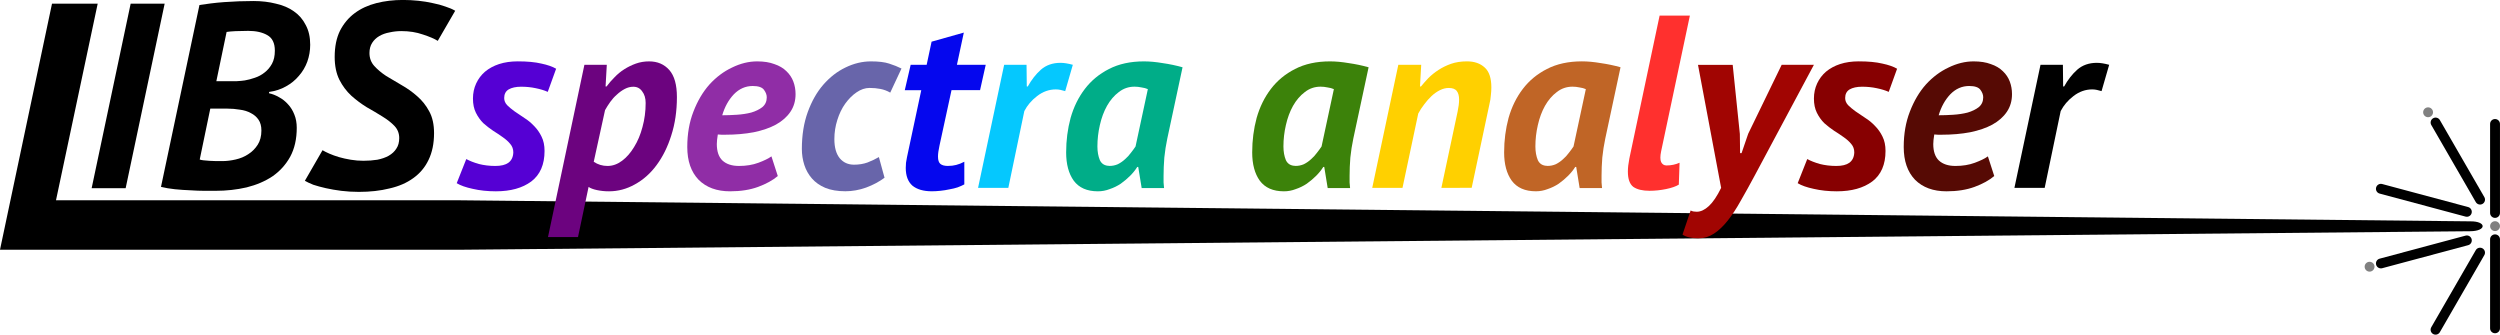
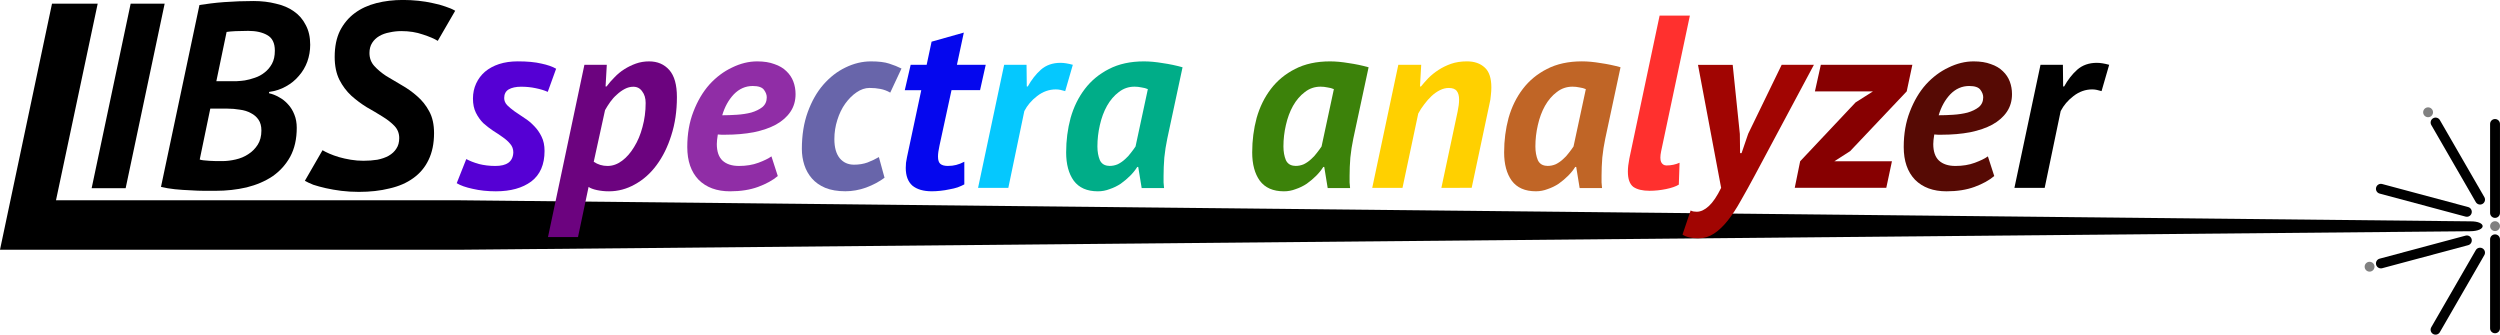
<svg xmlns="http://www.w3.org/2000/svg" width="100.364mm" height="13.435mm" viewBox="0 0 100.364 13.435" version="1.1" id="svg8">
  <defs id="defs2" />
  <g id="layer1" transform="translate(-47.67086,-53.4297)">
    <g aria-label="L" id="text14" style="font-size:10.583px;line-height:1.25;font-family:'PT Sans';-inkscape-font-specification:'PT Sans';stroke-width:0.265" transform="translate(-0.044421,5.84e-4)">
      <path d="M 66.19,63.455 H 49.55 47.715 l 2.088,-9.878 h 1.834 l -1.674,7.893 h 16.226 l 80.698,0.845 c 0.661,-0.007 0.661,0.39 0,0.397 z" style="font-size:14.111px;stroke-width:0.265" id="path16" />
    </g>
-     <g aria-label="spectra analyser" id="text27" style="font-size:9.878px;line-height:1.25;font-family:'PT Sans';-inkscape-font-specification:'PT Sans';stroke-width:0.265">
+     <g aria-label="spectra analyzer" id="text27" style="font-size:9.878px;line-height:1.25;font-family:'PT Sans';-inkscape-font-specification:'PT Sans';stroke-width:0.265">
      <path d="m 66.39,59.815 q 0.198,0.109 0.504,0.198 0.316,0.079 0.662,0.079 0.346,0 0.524,-0.128 0.188,-0.138 0.198,-0.415 0,-0.198 -0.119,-0.336 -0.119,-0.148 -0.306,-0.277 -0.178,-0.128 -0.385,-0.257 -0.207,-0.138 -0.395,-0.306 -0.178,-0.178 -0.296,-0.415 -0.119,-0.237 -0.119,-0.573 0,-0.326 0.128,-0.603 0.128,-0.277 0.356,-0.474 0.237,-0.198 0.563,-0.306 0.336,-0.109 0.751,-0.109 0.573,0 0.948,0.089 0.375,0.079 0.593,0.207 l -0.336,0.929 q -0.198,-0.089 -0.484,-0.148 -0.277,-0.059 -0.583,-0.059 -0.316,0 -0.504,0.109 -0.178,0.109 -0.178,0.346 0,0.158 0.119,0.286 0.119,0.119 0.296,0.247 0.188,0.128 0.395,0.267 0.207,0.128 0.385,0.316 0.188,0.188 0.306,0.435 0.119,0.237 0.119,0.573 0,0.82 -0.533,1.225 -0.533,0.395 -1.422,0.395 -0.504,0 -0.929,-0.099 -0.415,-0.089 -0.642,-0.227 z" style="font-size:9.878px;fill:#5500d4" id="path1049" />
      <path d="m 71.132,56.032 h 0.899 l -0.049,0.869 h 0.04 q 0.138,-0.188 0.316,-0.365 0.178,-0.188 0.395,-0.326 0.217,-0.138 0.464,-0.227 0.247,-0.089 0.533,-0.089 0.504,0 0.81,0.346 0.306,0.346 0.306,1.087 0,0.84 -0.227,1.541 -0.217,0.691 -0.593,1.195 -0.365,0.494 -0.869,0.77 -0.494,0.277 -1.037,0.277 -0.257,0 -0.484,-0.049 -0.227,-0.049 -0.336,-0.128 l -0.425,2.015 h -1.205 z m 0.375,3.892 q 0.247,0.168 0.553,0.168 0.306,0 0.583,-0.207 0.277,-0.207 0.484,-0.553 0.217,-0.346 0.336,-0.8 0.128,-0.464 0.128,-0.968 0,-0.286 -0.138,-0.464 -0.128,-0.188 -0.356,-0.188 -0.178,0 -0.346,0.089 -0.168,0.089 -0.316,0.227 -0.148,0.128 -0.267,0.296 -0.119,0.168 -0.207,0.326 z" style="font-size:9.878px;fill:#6c037f;fill-opacity:1" id="path1051" />
      <path d="m 78.896,60.497 q -0.306,0.257 -0.79,0.435 -0.484,0.178 -1.126,0.178 -0.8,0 -1.264,-0.464 -0.454,-0.474 -0.454,-1.314 0,-0.79 0.247,-1.422 0.247,-0.642 0.642,-1.087 0.405,-0.445 0.909,-0.682 0.504,-0.247 1.008,-0.247 0.405,0 0.691,0.109 0.296,0.099 0.484,0.286 0.188,0.178 0.277,0.415 0.089,0.237 0.089,0.504 0,0.405 -0.207,0.711 -0.207,0.306 -0.583,0.514 -0.365,0.198 -0.889,0.306 -0.524,0.099 -1.146,0.099 -0.079,0 -0.148,0 -0.069,-0.01 -0.148,-0.01 -0.02,0.119 -0.03,0.217 -0.01,0.089 -0.01,0.168 0,0.445 0.227,0.662 0.237,0.217 0.662,0.217 0.435,0 0.78,-0.128 0.346,-0.128 0.524,-0.257 z m -2.232,-2.44 q 0.277,0 0.583,-0.02 0.316,-0.02 0.583,-0.089 0.267,-0.079 0.445,-0.217 0.178,-0.148 0.178,-0.395 0,-0.148 -0.109,-0.296 -0.109,-0.158 -0.454,-0.158 -0.435,0 -0.761,0.336 -0.316,0.336 -0.464,0.84 z" style="font-size:9.878px;fill:#902da6;fill-opacity:1" id="path1053" />
      <path d="m 83.41,57.148 q -0.188,-0.109 -0.395,-0.148 -0.198,-0.04 -0.435,-0.04 -0.267,0 -0.524,0.178 -0.247,0.168 -0.454,0.454 -0.198,0.277 -0.316,0.652 -0.119,0.375 -0.119,0.77 0,0.504 0.217,0.77 0.217,0.257 0.573,0.257 0.296,0 0.543,-0.089 0.257,-0.099 0.454,-0.217 l 0.227,0.83 q -0.316,0.237 -0.741,0.395 -0.415,0.148 -0.83,0.148 -0.474,0 -0.81,-0.138 -0.326,-0.138 -0.533,-0.375 -0.207,-0.237 -0.306,-0.543 -0.099,-0.306 -0.099,-0.642 0,-0.83 0.237,-1.482 0.237,-0.652 0.622,-1.096 0.395,-0.454 0.889,-0.691 0.504,-0.247 1.027,-0.247 0.464,0 0.731,0.089 0.277,0.089 0.494,0.198 z" style="font-size:9.878px;fill:#6865aa;fill-opacity:1" id="path1055" />
      <path d="m 84.23,56.032 h 0.642 l 0.198,-0.929 1.294,-0.365 -0.277,1.294 h 1.156 l -0.227,1.017 h -1.146 l -0.484,2.232 q -0.059,0.267 -0.059,0.435 0,0.217 0.099,0.296 0.099,0.079 0.296,0.079 0.188,0 0.336,-0.04 0.158,-0.04 0.326,-0.128 v 0.909 q -0.109,0.059 -0.267,0.119 -0.148,0.049 -0.326,0.079 -0.178,0.04 -0.365,0.059 -0.188,0.02 -0.346,0.02 -0.504,0 -0.78,-0.227 -0.267,-0.237 -0.267,-0.711 0,-0.099 0.01,-0.207 0.02,-0.109 0.04,-0.227 l 0.573,-2.687 h -0.662 z" style="font-size:9.878px;fill:#0507ee;fill-opacity:1" id="path1057" />
      <path d="m 88.882,56.032 0.01,0.869 h 0.04 q 0.217,-0.395 0.524,-0.672 0.316,-0.277 0.79,-0.277 0.207,0 0.494,0.079 l -0.306,1.057 q -0.099,-0.03 -0.188,-0.049 -0.089,-0.02 -0.188,-0.02 -0.405,0 -0.751,0.267 -0.336,0.257 -0.514,0.603 l -0.642,3.082 h -1.215 l 1.047,-4.939 z" style="font-size:9.878px;fill:#05c8fe;fill-opacity:1" id="path1059" />
      <path d="m 94.532,58.995 q -0.079,0.375 -0.119,0.761 -0.03,0.385 -0.03,0.731 0,0.138 0,0.267 0.01,0.119 0.02,0.227 h -0.899 l -0.138,-0.849 h -0.04 q -0.109,0.178 -0.286,0.356 -0.168,0.168 -0.375,0.316 -0.207,0.138 -0.445,0.217 -0.227,0.089 -0.474,0.089 -0.652,0 -0.968,-0.425 -0.306,-0.425 -0.306,-1.136 0,-0.721 0.178,-1.383 0.188,-0.662 0.573,-1.166 0.385,-0.504 0.968,-0.8 0.593,-0.306 1.403,-0.306 0.346,0 0.751,0.069 0.415,0.059 0.8,0.168 z m -2.321,1.096 q 0.178,0 0.336,-0.069 0.158,-0.079 0.286,-0.198 0.138,-0.119 0.237,-0.257 0.109,-0.138 0.188,-0.257 l 0.494,-2.302 q -0.109,-0.049 -0.257,-0.069 -0.138,-0.03 -0.277,-0.03 -0.356,0 -0.632,0.217 -0.277,0.207 -0.474,0.553 -0.188,0.336 -0.286,0.77 -0.099,0.425 -0.099,0.859 0,0.316 0.099,0.553 0.109,0.227 0.385,0.227 z" style="font-size:9.878px;fill:#00ad88;fill-opacity:1" id="path1061" />
      <path d="m 102,58.995 q -0.079,0.375 -0.119,0.761 -0.03,0.385 -0.03,0.731 0,0.138 0,0.267 0.01,0.119 0.02,0.227 h -0.899 l -0.138,-0.849 h -0.04 q -0.109,0.178 -0.286,0.356 -0.168,0.168 -0.375,0.316 -0.207,0.138 -0.444,0.217 -0.227,0.089 -0.474,0.089 -0.652,0 -0.968,-0.425 -0.306,-0.425 -0.306,-1.136 0,-0.721 0.178,-1.383 0.188,-0.662 0.573,-1.166 0.385,-0.504 0.968,-0.8 0.593,-0.306 1.403,-0.306 0.346,0 0.751,0.069 0.415,0.059 0.8,0.168 z m -2.321,1.096 q 0.178,0 0.336,-0.069 0.158,-0.079 0.286,-0.198 0.138,-0.119 0.237,-0.257 0.109,-0.138 0.188,-0.257 l 0.494,-2.302 q -0.109,-0.049 -0.257,-0.069 -0.138,-0.03 -0.277,-0.03 -0.356,0 -0.632,0.217 -0.277,0.207 -0.474,0.553 -0.188,0.336 -0.286,0.77 -0.099,0.425 -0.099,0.859 0,0.316 0.099,0.553 0.109,0.227 0.385,0.227 z" style="font-size:9.878px;fill:#3c820a;fill-opacity:1" id="path1063" />
      <path d="m 105.536,60.971 0.652,-3.062 q 0.059,-0.277 0.059,-0.484 0,-0.217 -0.089,-0.336 -0.089,-0.128 -0.326,-0.128 -0.178,0 -0.356,0.089 -0.178,0.089 -0.336,0.237 -0.158,0.148 -0.296,0.336 -0.138,0.178 -0.237,0.365 l -0.632,2.983 h -1.215 l 1.047,-4.939 h 0.919 l -0.049,0.869 h 0.04 q 0.128,-0.158 0.296,-0.336 0.178,-0.178 0.405,-0.326 0.227,-0.148 0.504,-0.247 0.286,-0.099 0.642,-0.099 0.445,0 0.711,0.247 0.267,0.237 0.267,0.8 0,0.148 -0.02,0.316 -0.01,0.168 -0.059,0.365 l -0.711,3.349 z" style="font-size:9.878px;fill:#ffd000;fill-opacity:1" id="path1065" />
      <path d="m 112.115,58.995 q -0.079,0.375 -0.119,0.761 -0.03,0.385 -0.03,0.731 0,0.138 0,0.267 0.01,0.119 0.02,0.227 h -0.899 L 110.949,60.131 h -0.04 q -0.109,0.178 -0.286,0.356 -0.168,0.168 -0.375,0.316 -0.207,0.138 -0.445,0.217 -0.227,0.089 -0.474,0.089 -0.652,0 -0.968,-0.425 -0.306,-0.425 -0.306,-1.136 0,-0.721 0.178,-1.383 0.188,-0.662 0.573,-1.166 0.385,-0.504 0.968,-0.8 0.593,-0.306 1.403,-0.306 0.346,0 0.751,0.069 0.415,0.059 0.8,0.168 z m -2.321,1.096 q 0.178,0 0.336,-0.069 0.158,-0.079 0.286,-0.198 0.138,-0.119 0.237,-0.257 0.109,-0.138 0.188,-0.257 l 0.494,-2.302 q -0.109,-0.049 -0.257,-0.069 -0.138,-0.03 -0.277,-0.03 -0.356,0 -0.632,0.217 -0.277,0.207 -0.474,0.553 -0.188,0.336 -0.286,0.77 -0.099,0.425 -0.099,0.859 0,0.316 0.099,0.553 0.109,0.227 0.385,0.227 z" style="font-size:9.878px;fill:#c06526;fill-opacity:1" id="path1067" />
      <path d="m 114.357,59.509 q -0.059,0.286 0,0.425 0.069,0.138 0.217,0.138 0.277,0 0.524,-0.109 l -0.03,0.879 q -0.178,0.109 -0.514,0.178 -0.336,0.069 -0.662,0.069 -0.425,0 -0.652,-0.158 -0.217,-0.168 -0.217,-0.612 0,-0.227 0.059,-0.524 l 1.215,-5.739 h 1.215 z" style="font-size:9.878px;fill:#ff302e;fill-opacity:1" id="path1069" />
      <path d="m 117.518,58.808 0.01,0.77 h 0.059 l 0.267,-0.78 1.343,-2.766 h 1.294 l -2.371,4.435 q -0.296,0.553 -0.563,1.017 -0.257,0.464 -0.524,0.8 -0.267,0.336 -0.553,0.524 -0.286,0.188 -0.612,0.188 -0.435,0 -0.652,-0.148 l 0.326,-0.968 q 0.059,0.03 0.119,0.04 0.069,0.01 0.128,0.01 0.237,0 0.484,-0.227 0.247,-0.227 0.494,-0.731 l -0.929,-4.939 h 1.393 z" style="font-size:9.878px;fill:#a10502;fill-opacity:1" id="path1071" />
-       <path d="m 120.224,59.815 q 0.198,0.109 0.504,0.198 0.316,0.079 0.662,0.079 0.346,0 0.524,-0.128 0.188,-0.138 0.198,-0.415 0,-0.198 -0.119,-0.336 -0.119,-0.148 -0.306,-0.277 -0.178,-0.128 -0.385,-0.257 -0.207,-0.138 -0.395,-0.306 -0.178,-0.178 -0.296,-0.415 -0.119,-0.237 -0.119,-0.573 0,-0.326 0.128,-0.603 0.128,-0.277 0.356,-0.474 0.237,-0.198 0.563,-0.306 0.336,-0.109 0.751,-0.109 0.573,0 0.948,0.089 0.375,0.079 0.593,0.207 l -0.336,0.929 q -0.198,-0.089 -0.484,-0.148 -0.277,-0.059 -0.583,-0.059 -0.316,0 -0.504,0.109 -0.178,0.109 -0.178,0.346 0,0.158 0.119,0.286 0.119,0.119 0.296,0.247 0.188,0.128 0.395,0.267 0.207,0.128 0.385,0.316 0.188,0.188 0.306,0.435 0.119,0.237 0.119,0.573 0,0.82 -0.533,1.225 -0.533,0.395 -1.422,0.395 -0.504,0 -0.929,-0.099 -0.415,-0.089 -0.642,-0.227 z" style="font-size:9.878px;fill:#870001;fill-opacity:1" id="path1073" />
      <path d="m 127.731,60.497 q -0.306,0.257 -0.79,0.435 -0.484,0.178 -1.126,0.178 -0.8,0 -1.264,-0.464 -0.454,-0.474 -0.454,-1.314 0,-0.79 0.247,-1.422 0.247,-0.642 0.642,-1.087 0.405,-0.445 0.909,-0.682 0.504,-0.247 1.008,-0.247 0.405,0 0.691,0.109 0.296,0.099 0.484,0.286 0.188,0.178 0.277,0.415 0.089,0.237 0.089,0.504 0,0.405 -0.207,0.711 -0.207,0.306 -0.583,0.514 -0.365,0.198 -0.889,0.306 -0.524,0.099 -1.146,0.099 -0.079,0 -0.148,0 -0.069,-0.01 -0.148,-0.01 -0.02,0.119 -0.03,0.217 -0.01,0.089 -0.01,0.168 0,0.445 0.227,0.662 0.237,0.217 0.662,0.217 0.435,0 0.78,-0.128 0.346,-0.128 0.524,-0.257 z m -2.232,-2.44 q 0.277,0 0.583,-0.02 0.316,-0.02 0.583,-0.089 0.267,-0.079 0.445,-0.217 0.178,-0.148 0.178,-0.395 0,-0.148 -0.109,-0.296 -0.109,-0.158 -0.454,-0.158 -0.435,0 -0.761,0.336 -0.316,0.336 -0.464,0.84 z" style="font-size:9.878px;fill:#560a04;fill-opacity:1" id="path1075" />
+       <g aria-label="z" id="text865" style="font-style:normal;font-weight:normal;font-size:9.878px;line-height:1.25;font-family:sans-serif;fill:#000000;fill-opacity:1;stroke:none;stroke-width:0.07">
+         <path d="m 119.939,59.904 2.223,-2.361 0.701,-0.445 h -2.331 l 0.237,-1.067 h 3.675 l -0.227,1.067 -2.272,2.4 -0.632,0.405 h 2.311 l -0.227,1.067 h -3.675 z" style="fill:#870001;fill-opacity:1" id="path871" />
+       </g>
      <path d="m 130.487,56.032 0.01,0.869 h 0.04 q 0.217,-0.395 0.524,-0.672 0.316,-0.277 0.79,-0.277 0.207,0 0.494,0.079 l -0.306,1.057 q -0.099,-0.03 -0.188,-0.049 -0.089,-0.02 -0.188,-0.02 -0.405,0 -0.751,0.267 -0.336,0.257 -0.514,0.603 l -0.642,3.082 h -1.215 l 1.047,-4.939 z" style="font-size:9.878px;stroke-width:0.265" id="path1077" />
    </g>
    <g aria-label="IBS" id="text21" style="font-size:10.583px;line-height:1.25;font-family:'PT Sans';-inkscape-font-specification:'PT Sans';stroke-width:0.265">
      <path d="m 52.916,53.578 h 1.365 l -1.566,7.408 h -1.365 z" style="font-size:10.583px;stroke-width:0.265" id="path38" />
      <path d="m 55.678,53.631 q 0.201,-0.032 0.455,-0.064 0.254,-0.032 0.54,-0.053 0.286,-0.021 0.582,-0.032 0.307,-0.011 0.593,-0.011 0.487,0 0.9,0.106 0.423,0.095 0.72,0.307 0.307,0.212 0.476,0.55 0.18,0.328 0.18,0.794 0,0.349 -0.116,0.677 -0.116,0.317 -0.339,0.571 -0.212,0.254 -0.519,0.423 -0.296,0.169 -0.677,0.222 v 0.053 q 0.201,0.042 0.402,0.159 0.201,0.106 0.36,0.286 0.159,0.169 0.254,0.413 0.095,0.233 0.095,0.529 0,0.677 -0.265,1.164 -0.265,0.476 -0.709,0.783 -0.444,0.296 -1.037,0.444 -0.593,0.138 -1.249,0.138 -0.169,0 -0.444,0 -0.265,0 -0.571,-0.021 -0.307,-0.011 -0.614,-0.042 -0.307,-0.032 -0.561,-0.095 z m 0.011,6.202 q 0.042,0.021 0.148,0.032 0.116,0.011 0.243,0.021 0.138,0 0.275,0.011 0.138,0 0.233,0 0.265,0 0.54,-0.064 0.286,-0.064 0.508,-0.212 0.233,-0.148 0.381,-0.381 0.148,-0.233 0.148,-0.571 0,-0.265 -0.116,-0.434 -0.116,-0.169 -0.307,-0.265 -0.191,-0.106 -0.444,-0.138 -0.243,-0.042 -0.508,-0.042 h -0.677 z m 0.667,-3.143 h 0.455 q 0.148,0 0.349,0 0.201,-0.011 0.339,-0.032 0.19,-0.032 0.402,-0.106 0.222,-0.074 0.392,-0.212 0.18,-0.138 0.296,-0.349 0.116,-0.212 0.116,-0.529 0,-0.455 -0.307,-0.624 -0.296,-0.169 -0.762,-0.169 -0.275,0 -0.508,0.011 -0.233,0.011 -0.36,0.032 z" style="font-size:10.583px;stroke-width:0.265" id="path40" />
      <path d="m 65.245,55.07 q -0.201,-0.127 -0.593,-0.254 -0.392,-0.138 -0.868,-0.138 -0.243,0 -0.476,0.053 -0.233,0.042 -0.413,0.148 -0.18,0.106 -0.286,0.275 -0.106,0.169 -0.106,0.402 0,0.307 0.191,0.519 0.19,0.212 0.476,0.402 0.296,0.18 0.624,0.37 0.339,0.191 0.624,0.444 0.296,0.254 0.487,0.614 0.191,0.349 0.191,0.868 0,0.624 -0.222,1.079 -0.212,0.444 -0.614,0.73 -0.392,0.286 -0.952,0.413 -0.55,0.138 -1.228,0.138 -0.37,0 -0.709,-0.042 -0.328,-0.042 -0.614,-0.106 -0.286,-0.064 -0.508,-0.138 -0.212,-0.085 -0.339,-0.159 l 0.709,-1.228 q 0.106,0.064 0.275,0.138 0.169,0.074 0.381,0.138 0.222,0.064 0.476,0.106 0.254,0.042 0.508,0.042 0.296,0 0.561,-0.042 0.265,-0.053 0.455,-0.159 0.201,-0.116 0.307,-0.286 0.116,-0.169 0.116,-0.423 0,-0.286 -0.19,-0.487 -0.191,-0.201 -0.487,-0.381 -0.286,-0.18 -0.624,-0.37 -0.328,-0.201 -0.624,-0.466 -0.286,-0.265 -0.476,-0.635 -0.19,-0.381 -0.19,-0.921 0,-0.614 0.212,-1.048 0.222,-0.434 0.593,-0.709 0.37,-0.275 0.868,-0.402 0.497,-0.127 1.069,-0.127 0.307,0 0.614,0.032 0.307,0.032 0.582,0.095 0.275,0.053 0.508,0.138 0.233,0.074 0.392,0.169 z" style="font-size:10.583px;stroke-width:0.265" id="path42" />
    </g>
    <g id="g176">
      <circle style="fill:#808080;stroke-width:0.265" id="path31" cx="147.836" cy="62.508" r="0.198" />
      <rect style="fill:#000000;stroke-width:0.592" id="rect36" width="0.397" height="3.969" x="147.637" y="62.839" ry="0.198" />
      <rect style="fill:#000000;stroke-width:0.592" id="rect36-3" width="0.397" height="3.969" x="147.637" y="58.208" ry="0.198" />
      <rect style="fill:#000000;stroke-width:0.592" id="rect36-3-6" width="0.397" height="3.969" x="96.589" y="123.058" ry="0.198" transform="rotate(-30)" />
      <rect style="fill:#000000;stroke-width:0.592" id="rect36-3-6-5" width="0.397" height="3.969" x="-22.052" y="153.964" ry="0.198" transform="rotate(-75)" />
      <rect style="fill:#000000;stroke-width:0.592" id="rect36-3-6-6" width="0.397" height="3.969" x="159.096" y="14.791" ry="0.198" transform="matrix(0.8660254,0.5,0.5,-0.8660254,0,0)" />
      <rect style="fill:#000000;stroke-width:0.592" id="rect36-3-6-5-2" width="0.397" height="3.969" x="98.703" y="121.608" ry="0.198" transform="matrix(0.258819,0.9659258,0.9659258,-0.258819,0,0)" />
      <circle style="fill:#808080;stroke-width:0.265" id="path31-9" cx="145.148" cy="57.937" r="0.198" />
      <circle style="fill:#808080;stroke-width:0.265" id="path31-1" cx="142.799" cy="64.137" r="0.198" />
    </g>
  </g>
</svg>
